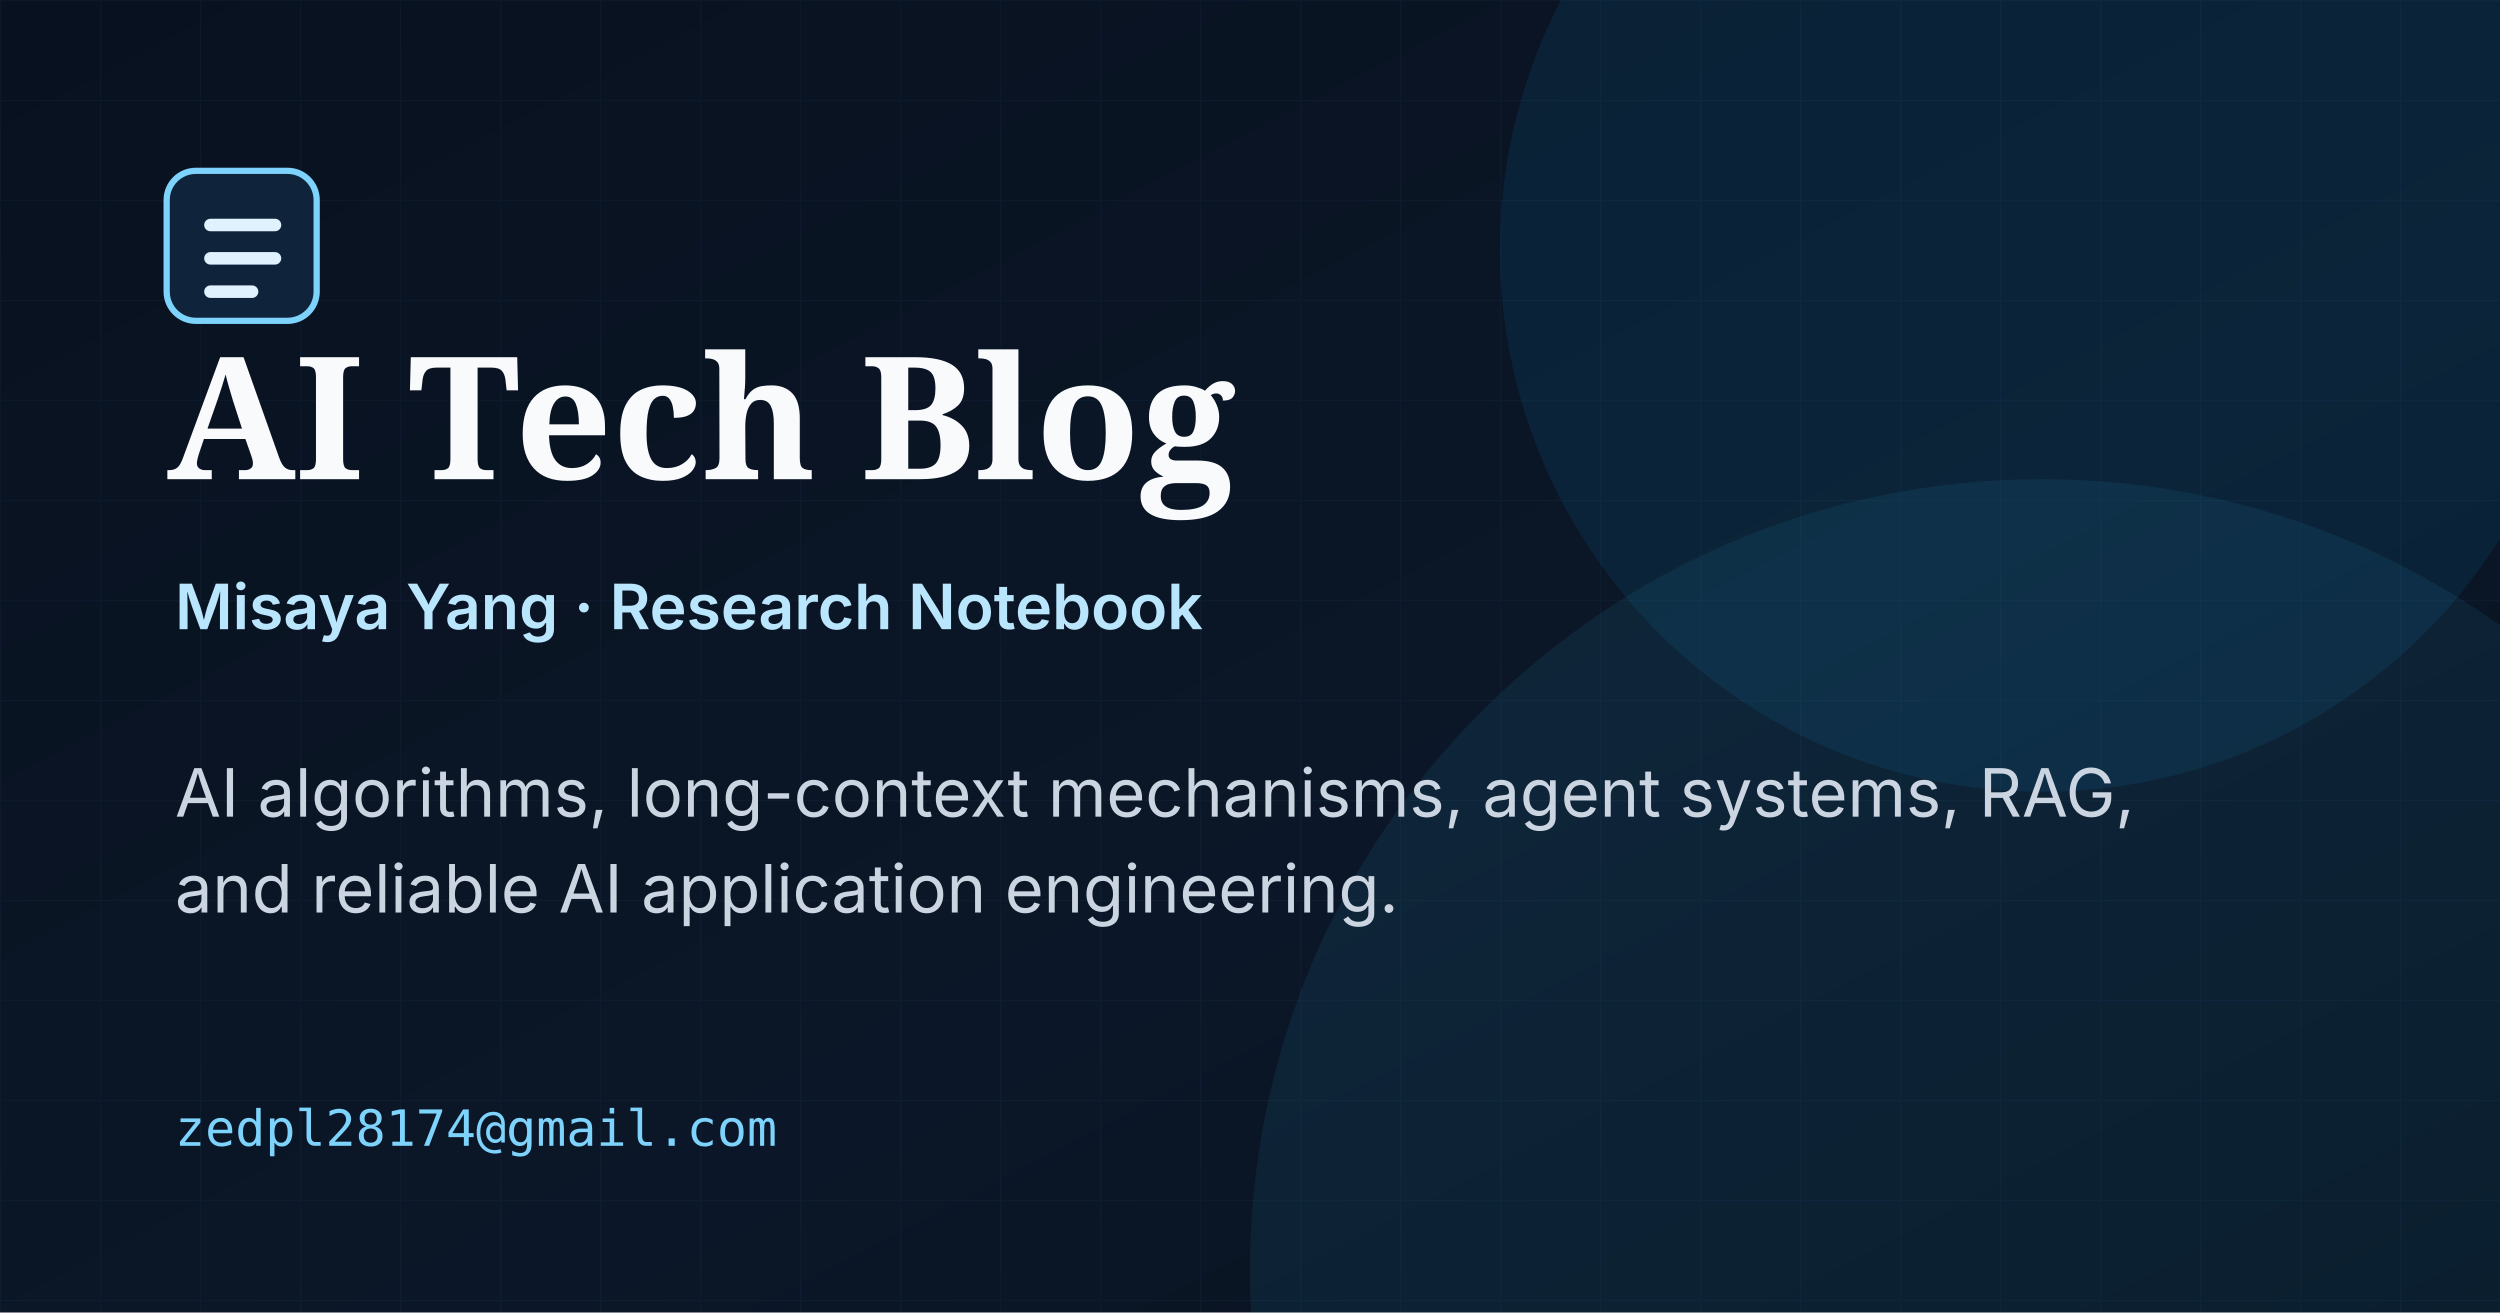
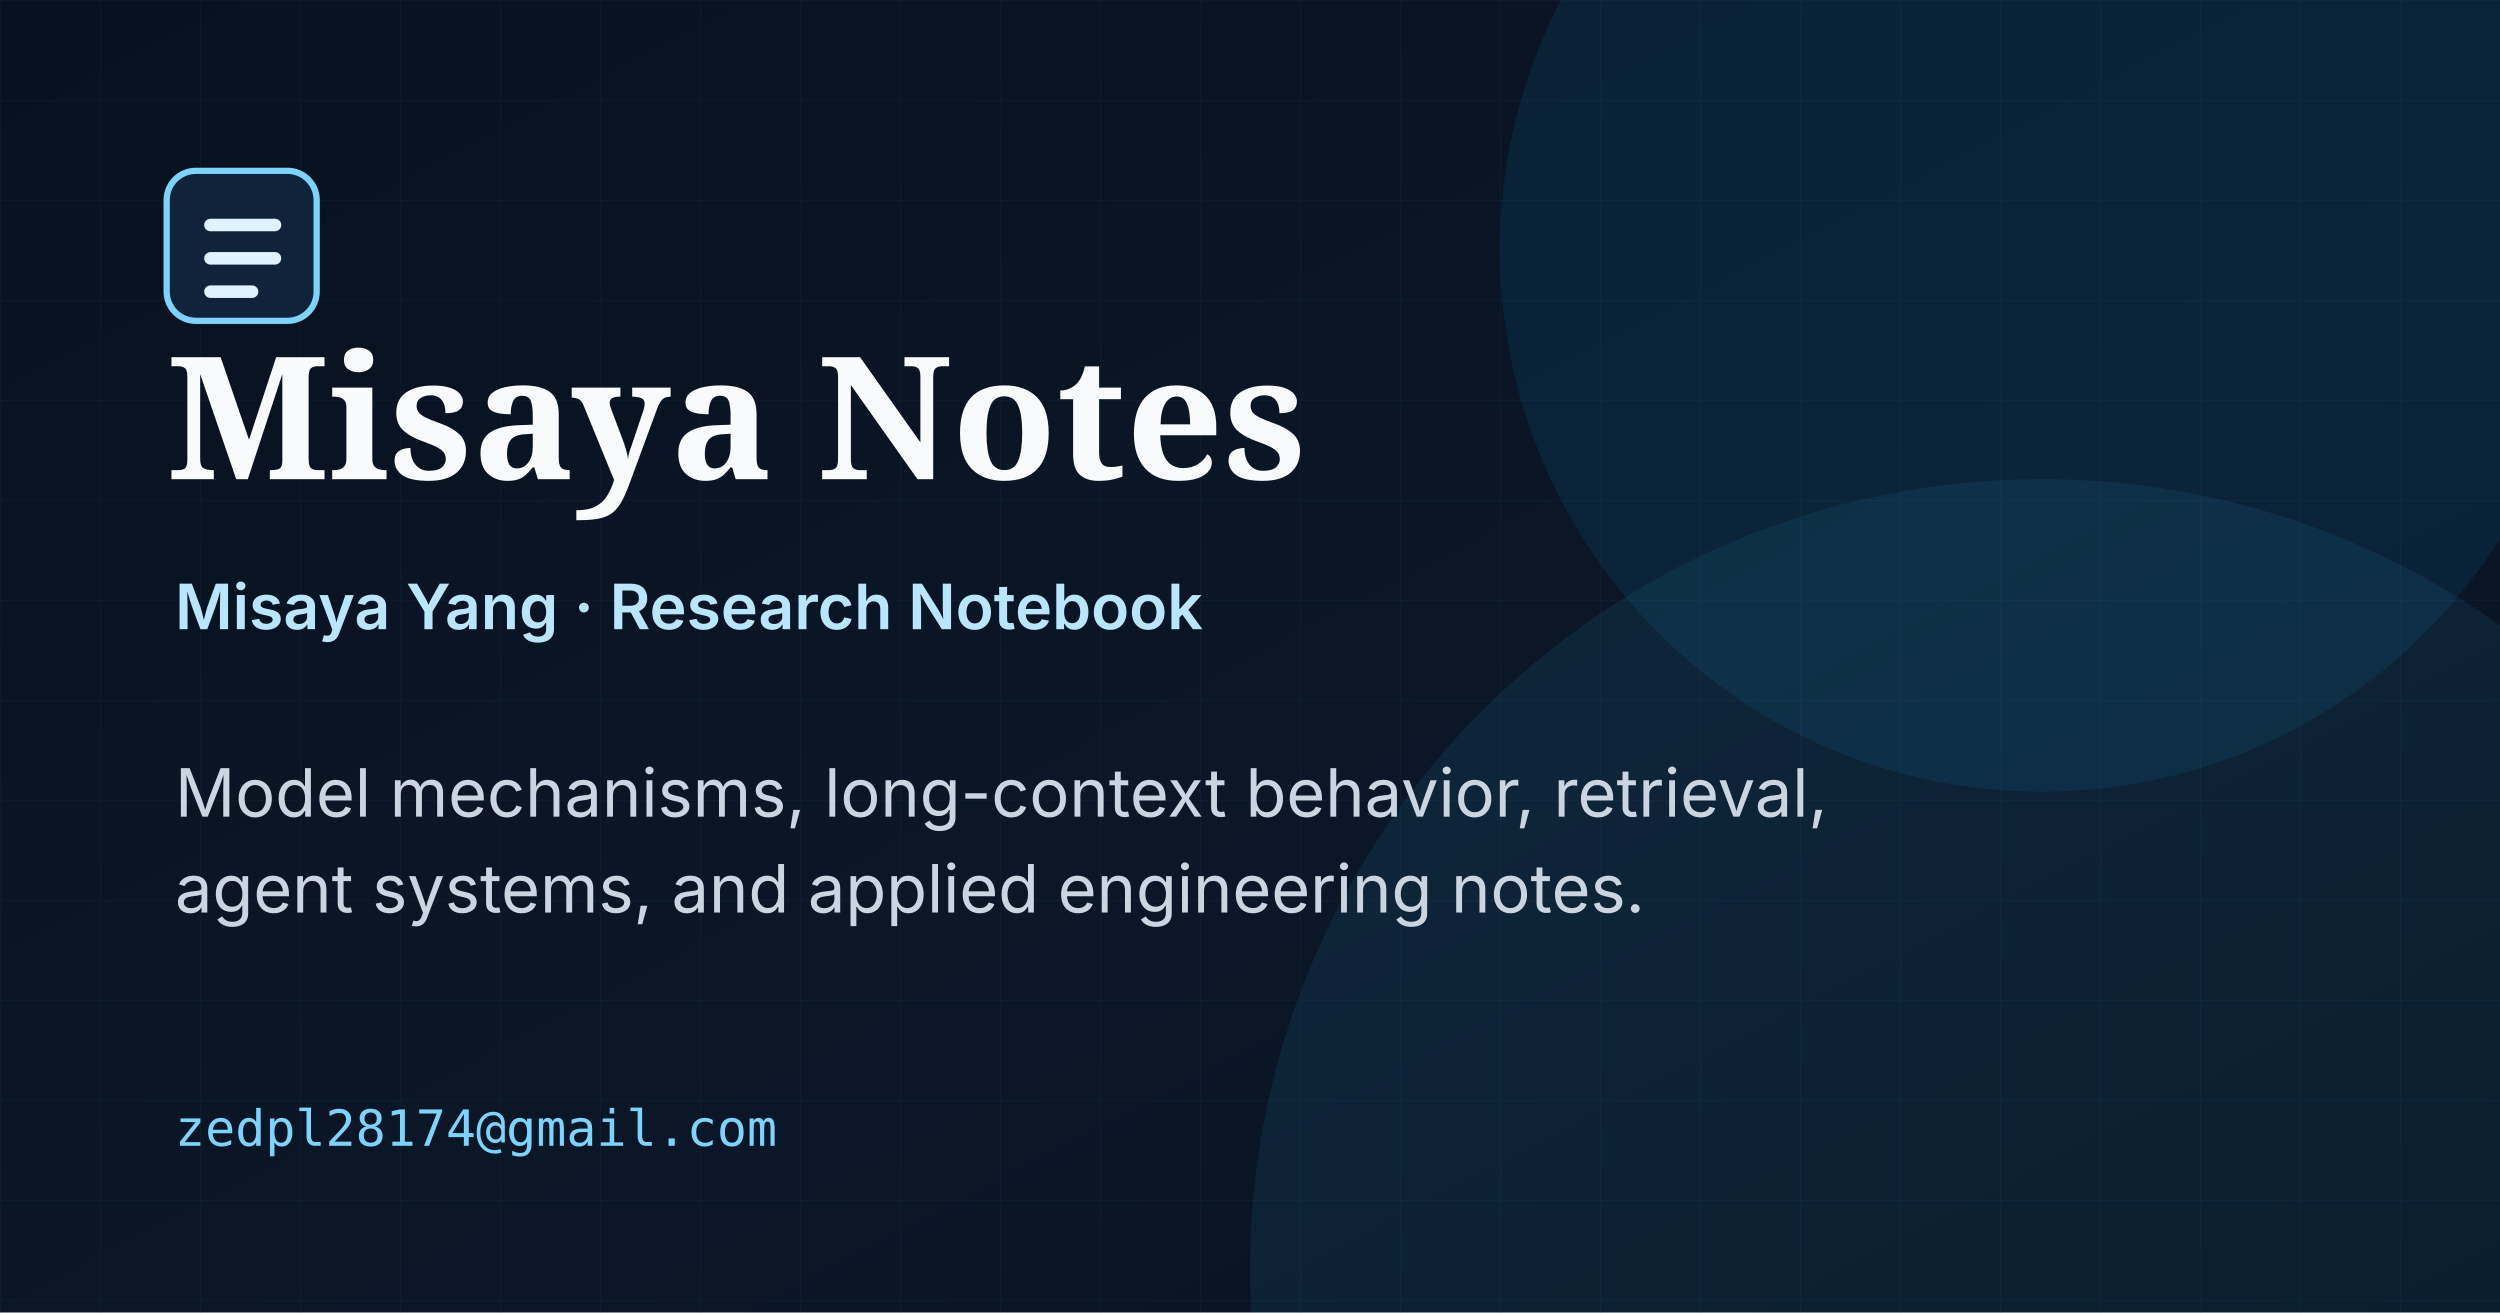
<svg xmlns="http://www.w3.org/2000/svg" viewBox="0 0 1200 630">
  <defs>
    <linearGradient id="bg" x1="0" x2="1" y1="0" y2="1">
      <stop offset="0" stop-color="#08111f" />
      <stop offset="0.6" stop-color="#0b1728" />
      <stop offset="1" stop-color="#07101d" />
    </linearGradient>
    <pattern id="grid" width="48" height="48" patternUnits="userSpaceOnUse">
      <path d="M48 0H0v48" fill="none" stroke="#1f3a5a" stroke-opacity=".34" />
    </pattern>
  </defs>
  <rect width="1200" height="630" fill="url(#bg)" />
  <rect width="1200" height="630" fill="url(#grid)" opacity=".55" />
  <circle cx="980" cy="120" r="260" fill="#0ea5e9" opacity=".09" />
  <circle cx="980" cy="610" r="380" fill="#38bdf8" opacity=".08" />
  <rect x="80" y="82" width="72" height="72" rx="14" fill="#0f233b" stroke="#7dd3fc" stroke-width="3" />
  <path d="M101 108h31M101 124h31M101 140h20" stroke="#e0f2fe" stroke-width="6" stroke-linecap="round" />
-   <text x="80" y="230" fill="#f8fafc" font-family="Noto Serif SC, Georgia, serif" font-size="82" font-weight="700">AI Tech Blog</text>
+   <text x="80" y="230" fill="#f8fafc" font-family="Noto Serif SC, Georgia, serif" font-size="82" font-weight="700">Misaya Notes</text>
  <text x="84" y="302" fill="#bae6fd" font-family="Inter, Noto Sans SC, sans-serif" font-size="30" font-weight="600">Misaya Yang · Research Notebook</text>
-   <text x="84" y="392" fill="#cbd5e1" font-family="Inter, Noto Sans SC, sans-serif" font-size="32">AI algorithms, long-context mechanisms, agent systems, RAG,</text>
-   <text x="84" y="438" fill="#cbd5e1" font-family="Inter, Noto Sans SC, sans-serif" font-size="32">and reliable AI application engineering.</text>
+   <text x="84" y="392" fill="#cbd5e1" font-family="Inter, Noto Sans SC, sans-serif" font-size="32">Model mechanisms, long-context behavior, retrieval,</text>
+   <text x="84" y="438" fill="#cbd5e1" font-family="Inter, Noto Sans SC, sans-serif" font-size="32">agent systems, and applied engineering notes.</text>
  <text x="84" y="550" fill="#7dd3fc" font-family="JetBrains Mono, monospace" font-size="24">zedpl28174@gmail.com</text>
</svg>
